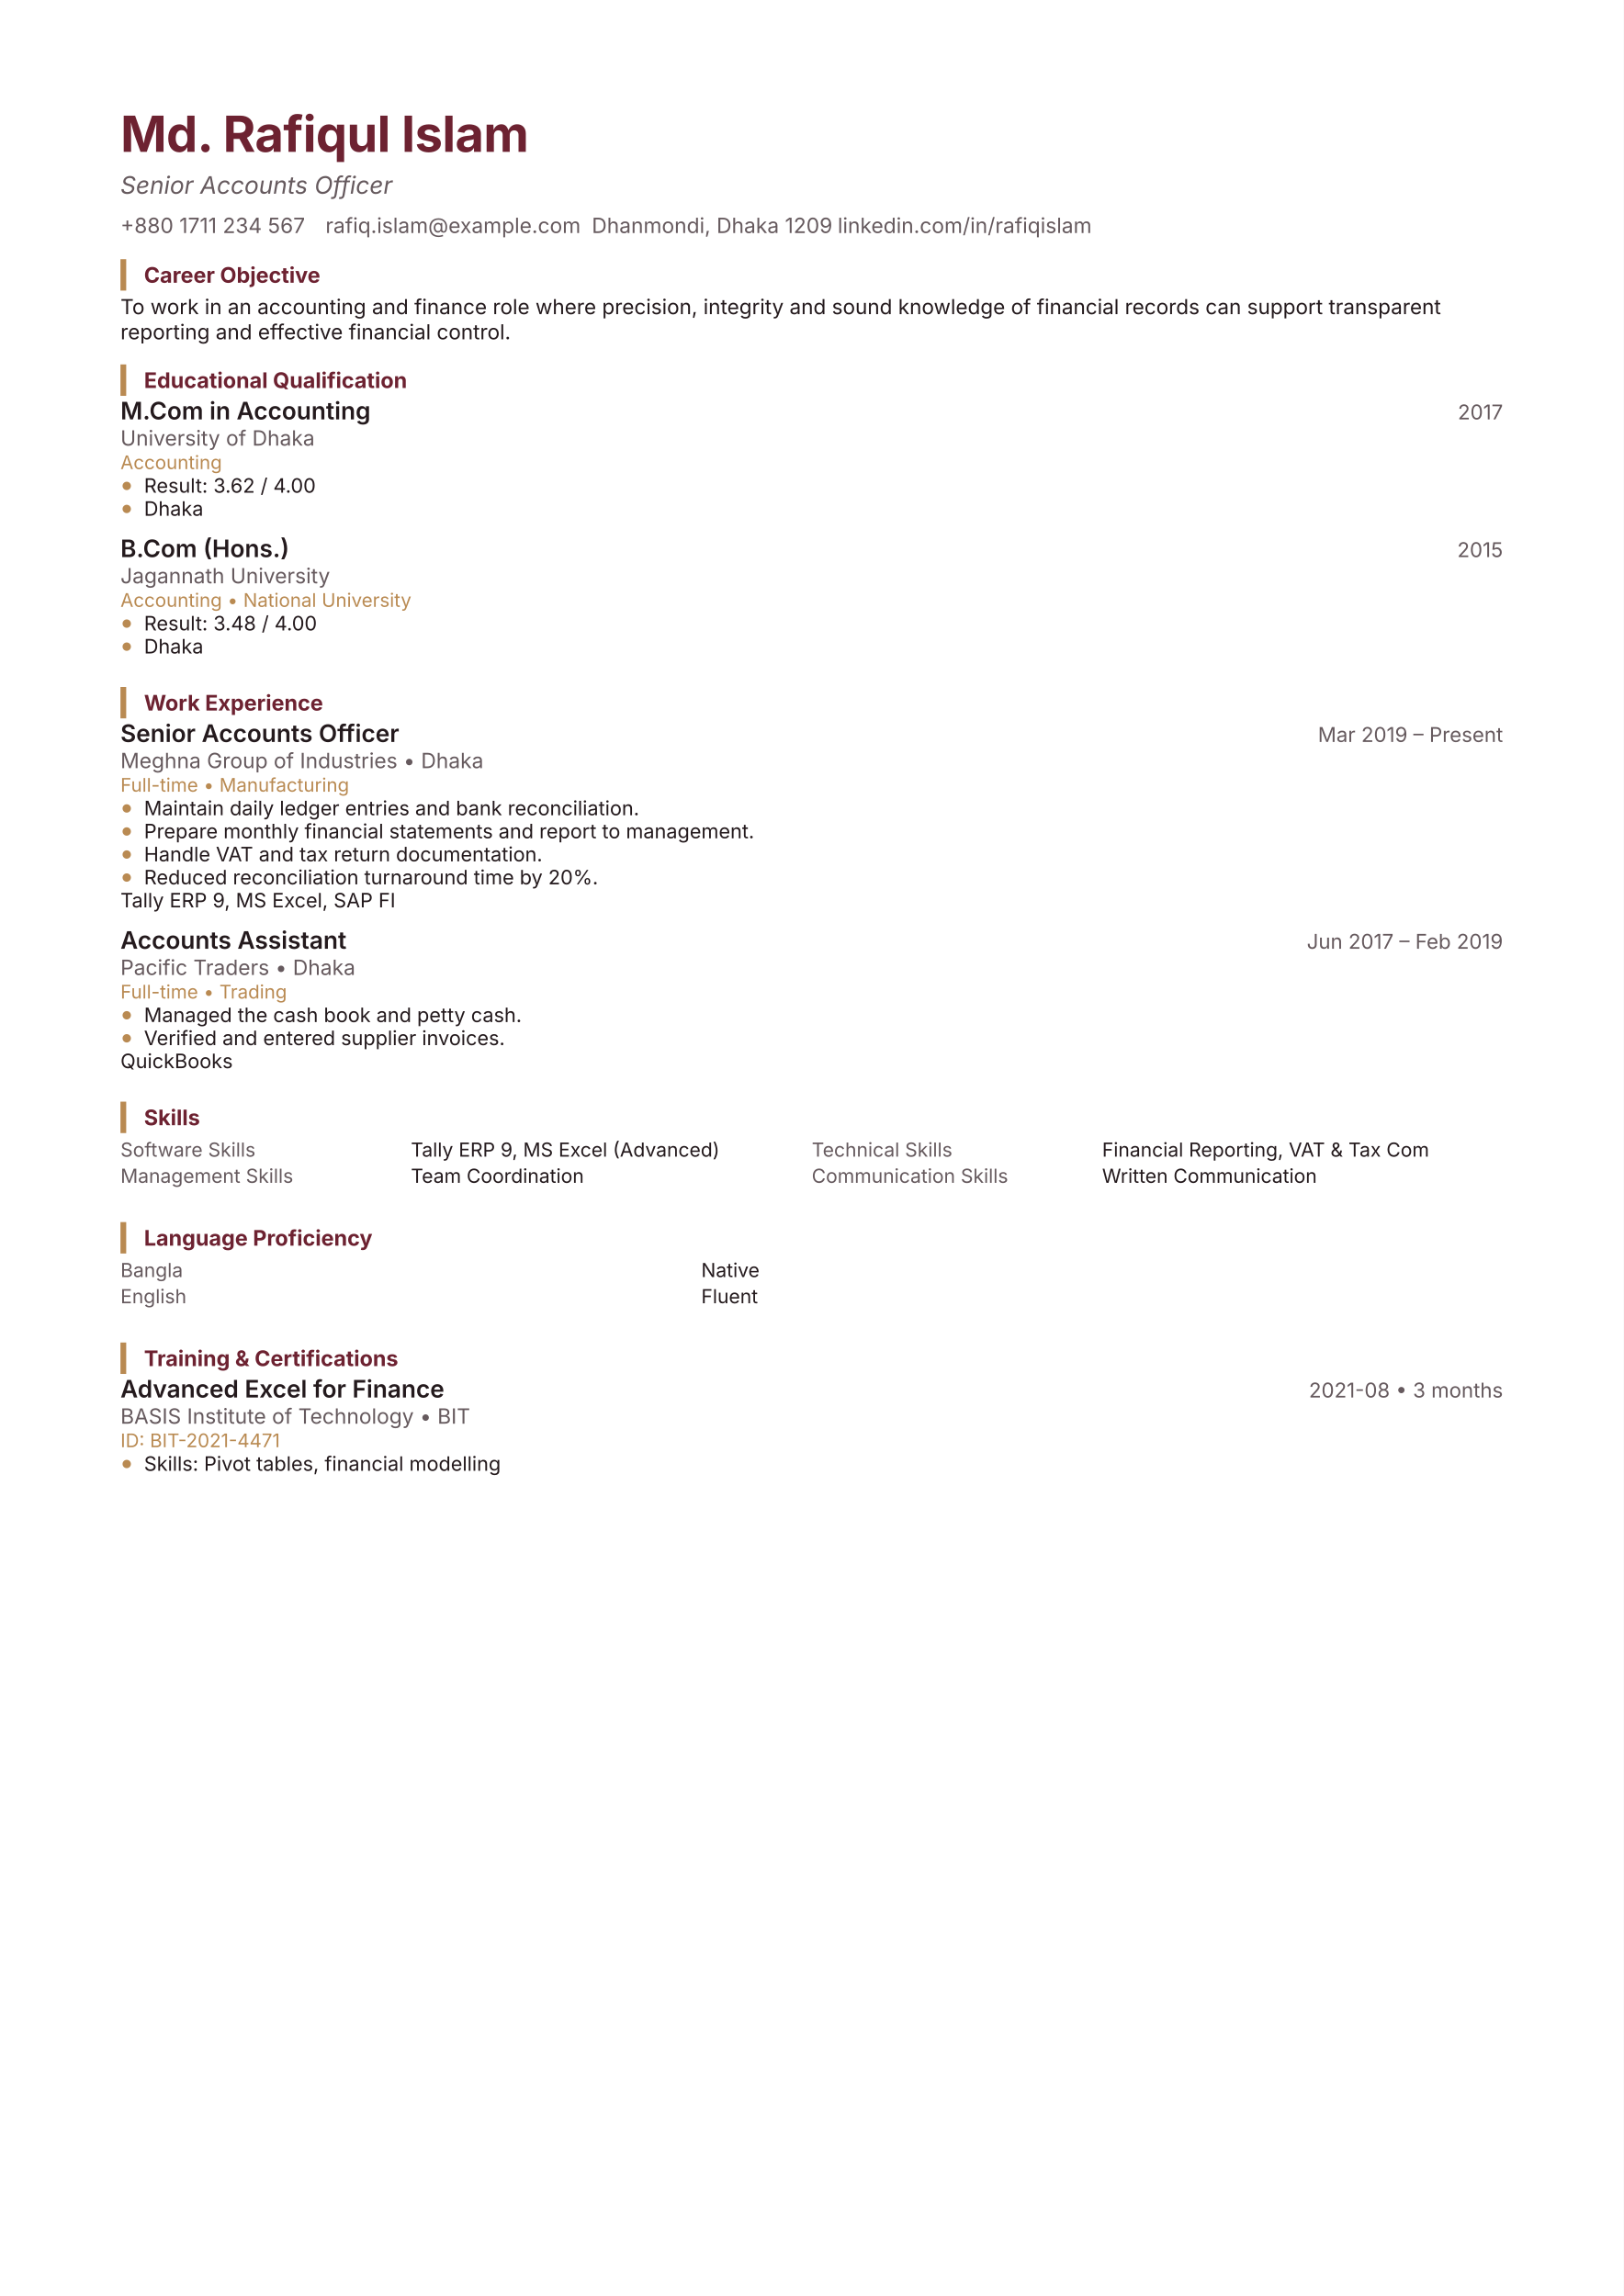
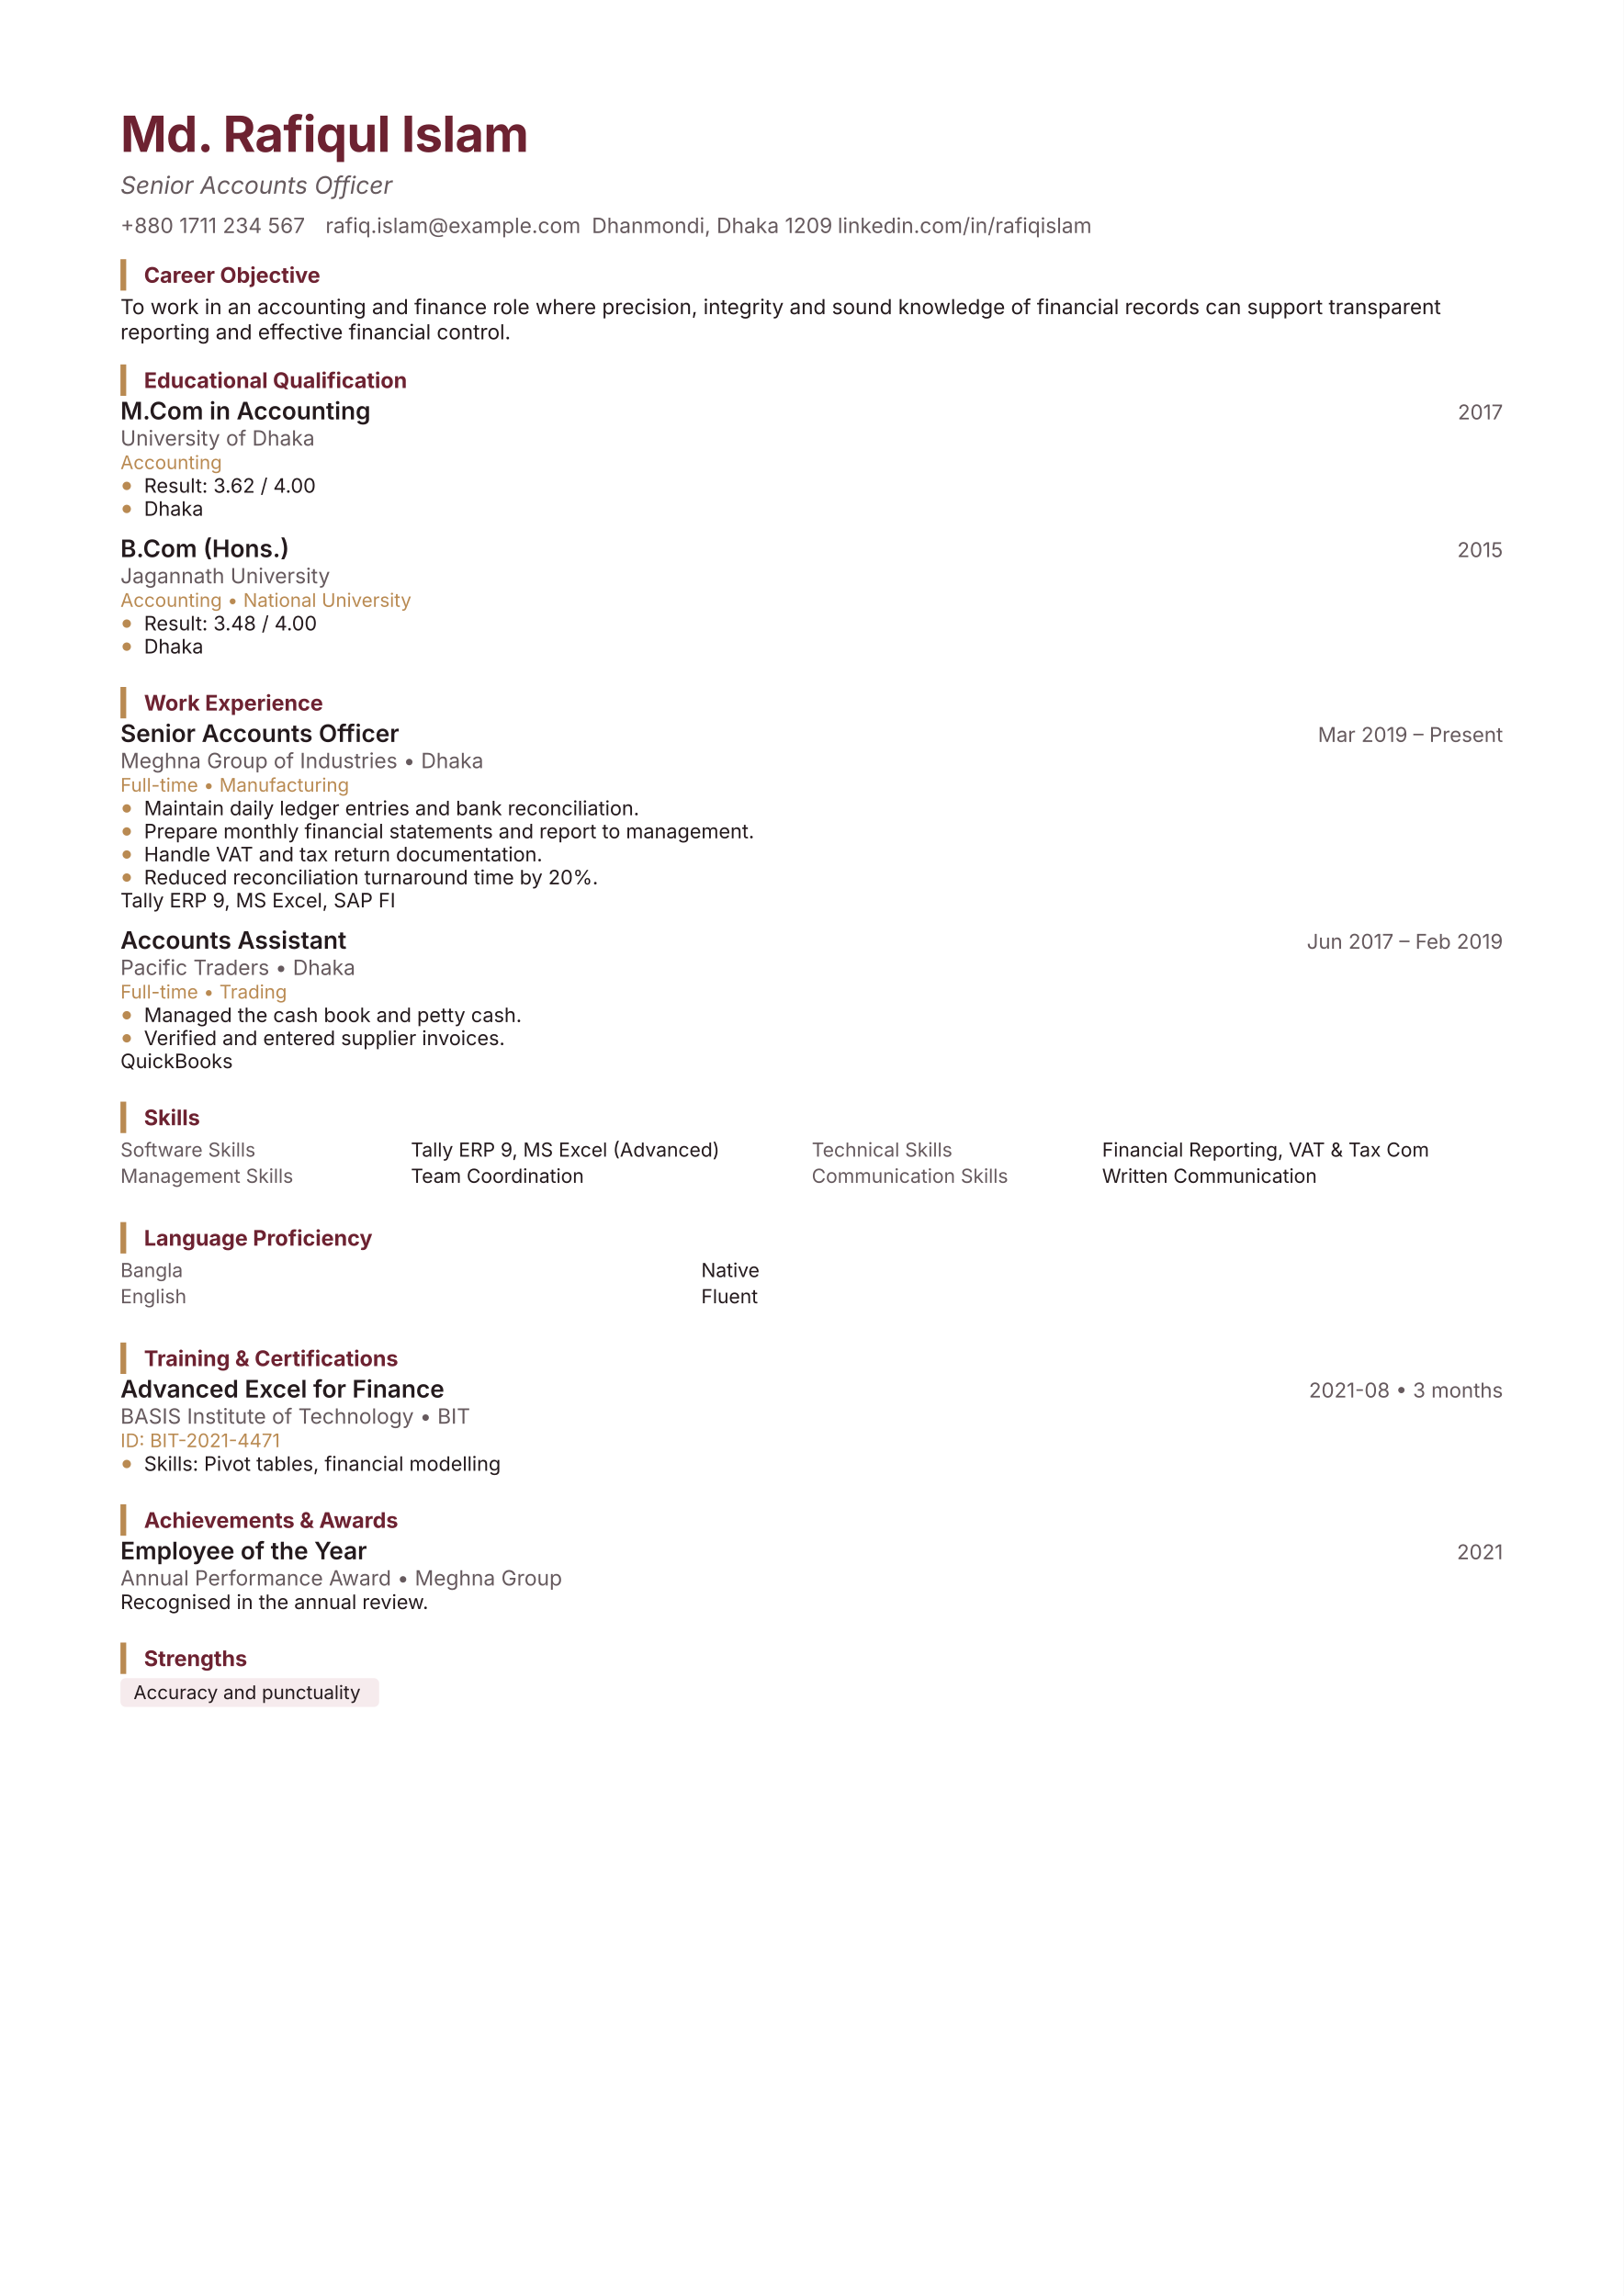
<svg xmlns="http://www.w3.org/2000/svg" width="620" height="877" viewBox="0 0 620 877" role="img" aria-label="CV template preview: Elegant Formal">
  <rect width="620" height="877" fill="#ffffff" />
  <rect x="0.0" y="0.0" width="620.0" height="877.0" fill="#ffffff" />
  <text x="46.0" y="58.0" font-family="Inter, Noto Sans Bengali, sans-serif" font-size="19" font-weight="700" fill="#6d2231" letter-spacing="-0.2">Md. Rafiqul Islam</text>
  <text x="46.0" y="74.0" font-family="Inter, Noto Sans Bengali, sans-serif" font-size="9.2" font-weight="400" fill="#665a5e" font-style="italic">Senior Accounts Officer</text>
  <text x="46.0" y="89.0" font-family="Inter, Noto Sans Bengali, sans-serif" font-size="8" font-weight="400" fill="#665a5e">+880 1711 234 567</text>
  <text x="124.3" y="89.0" font-family="Inter, Noto Sans Bengali, sans-serif" font-size="8" font-weight="400" fill="#665a5e">rafiq.islam@example.com</text>
  <text x="226.0" y="89.0" font-family="Inter, Noto Sans Bengali, sans-serif" font-size="8" font-weight="400" fill="#665a5e">Dhanmondi, Dhaka 1209</text>
  <text x="319.9" y="89.0" font-family="Inter, Noto Sans Bengali, sans-serif" font-size="8" font-weight="400" fill="#665a5e">linkedin.com/in/rafiqislam</text>
  <rect x="46.0" y="99.0" width="2.2" height="12.0" fill="#b98a52" />
  <text x="55.0" y="108.0" font-family="Inter, Noto Sans Bengali, sans-serif" font-size="8.2" font-weight="700" fill="#6d2231">Career Objective</text>
  <text x="46.0" y="120.0" font-family="Inter, Noto Sans Bengali, sans-serif" font-size="7.9" font-weight="400" fill="#241a1d">To work in an accounting and finance role where precision, integrity and sound knowledge of financial records can support transparent</text>
  <text x="46.0" y="129.6" font-family="Inter, Noto Sans Bengali, sans-serif" font-size="7.9" font-weight="400" fill="#241a1d">reporting and effective financial control.</text>
  <rect x="46.0" y="139.2" width="2.2" height="12.0" fill="#b98a52" />
  <text x="55.0" y="148.2" font-family="Inter, Noto Sans Bengali, sans-serif" font-size="8.2" font-weight="700" fill="#6d2231">Educational Qualification</text>
  <text x="46.0" y="160.2" font-family="Inter, Noto Sans Bengali, sans-serif" font-size="9.2" font-weight="600" fill="#241a1d">M.Com in Accounting</text>
  <text x="574.0" y="160.2" font-family="Inter, Noto Sans Bengali, sans-serif" font-size="7.8" font-weight="400" fill="#665a5e" text-anchor="end">2017</text>
  <text x="46.0" y="170.2" font-family="Inter, Noto Sans Bengali, sans-serif" font-size="8" font-weight="400" fill="#665a5e">University of Dhaka</text>
  <text x="46.0" y="179.2" font-family="Inter, Noto Sans Bengali, sans-serif" font-size="7.2" font-weight="400" fill="#b98a52">Accounting</text>
  <circle cx="48.4" cy="185.6" r="1.6" fill="#b98a52" />
  <text x="55.0" y="188.2" font-family="Inter, Noto Sans Bengali, sans-serif" font-size="7.6" font-weight="400" fill="#241a1d">Result: 3.62 / 4.00</text>
  <circle cx="48.4" cy="194.4" r="1.6" fill="#b98a52" />
  <text x="55.0" y="197.0" font-family="Inter, Noto Sans Bengali, sans-serif" font-size="7.6" font-weight="400" fill="#241a1d">Dhaka</text>
  <text x="46.0" y="212.8" font-family="Inter, Noto Sans Bengali, sans-serif" font-size="9.2" font-weight="600" fill="#241a1d">B.Com (Hons.)</text>
  <text x="574.0" y="212.8" font-family="Inter, Noto Sans Bengali, sans-serif" font-size="7.8" font-weight="400" fill="#665a5e" text-anchor="end">2015</text>
  <text x="46.0" y="222.8" font-family="Inter, Noto Sans Bengali, sans-serif" font-size="8" font-weight="400" fill="#665a5e">Jagannath University</text>
  <text x="46.0" y="231.8" font-family="Inter, Noto Sans Bengali, sans-serif" font-size="7.2" font-weight="400" fill="#b98a52">Accounting • National University</text>
  <circle cx="48.4" cy="238.2" r="1.6" fill="#b98a52" />
  <text x="55.0" y="240.8" font-family="Inter, Noto Sans Bengali, sans-serif" font-size="7.6" font-weight="400" fill="#241a1d">Result: 3.48 / 4.00</text>
  <circle cx="48.4" cy="247.0" r="1.6" fill="#b98a52" />
  <text x="55.0" y="249.6" font-family="Inter, Noto Sans Bengali, sans-serif" font-size="7.6" font-weight="400" fill="#241a1d">Dhaka</text>
  <rect x="46.0" y="262.4" width="2.2" height="12.0" fill="#b98a52" />
  <text x="55.0" y="271.4" font-family="Inter, Noto Sans Bengali, sans-serif" font-size="8.2" font-weight="700" fill="#6d2231">Work Experience</text>
  <text x="46.0" y="283.4" font-family="Inter, Noto Sans Bengali, sans-serif" font-size="9.2" font-weight="600" fill="#241a1d">Senior Accounts Officer</text>
  <text x="574.0" y="283.4" font-family="Inter, Noto Sans Bengali, sans-serif" font-size="7.8" font-weight="400" fill="#665a5e" text-anchor="end">Mar 2019 – Present</text>
  <text x="46.0" y="293.4" font-family="Inter, Noto Sans Bengali, sans-serif" font-size="8" font-weight="400" fill="#665a5e">Meghna Group of Industries • Dhaka</text>
  <text x="46.0" y="302.4" font-family="Inter, Noto Sans Bengali, sans-serif" font-size="7.2" font-weight="400" fill="#b98a52">Full-time • Manufacturing</text>
  <circle cx="48.4" cy="308.8" r="1.6" fill="#b98a52" />
  <text x="55.0" y="311.4" font-family="Inter, Noto Sans Bengali, sans-serif" font-size="7.6" font-weight="400" fill="#241a1d">Maintain daily ledger entries and bank reconciliation.</text>
  <circle cx="48.4" cy="317.6" r="1.6" fill="#b98a52" />
  <text x="55.0" y="320.2" font-family="Inter, Noto Sans Bengali, sans-serif" font-size="7.6" font-weight="400" fill="#241a1d">Prepare monthly financial statements and report to management.</text>
  <circle cx="48.4" cy="326.4" r="1.6" fill="#b98a52" />
  <text x="55.0" y="329.0" font-family="Inter, Noto Sans Bengali, sans-serif" font-size="7.6" font-weight="400" fill="#241a1d">Handle VAT and tax return documentation.</text>
  <circle cx="48.4" cy="335.2" r="1.6" fill="#b98a52" />
  <text x="55.0" y="337.8" font-family="Inter, Noto Sans Bengali, sans-serif" font-size="7.6" font-weight="400" fill="#241a1d">Reduced reconciliation turnaround time by 20%.</text>
  <text x="46.0" y="346.6" font-family="Inter, Noto Sans Bengali, sans-serif" font-size="7.6" font-weight="400" fill="#241a1d">Tally ERP 9, MS Excel, SAP FI</text>
  <text x="46.0" y="362.4" font-family="Inter, Noto Sans Bengali, sans-serif" font-size="9.2" font-weight="600" fill="#241a1d">Accounts Assistant</text>
  <text x="574.0" y="362.4" font-family="Inter, Noto Sans Bengali, sans-serif" font-size="7.8" font-weight="400" fill="#665a5e" text-anchor="end">Jun 2017 – Feb 2019</text>
  <text x="46.0" y="372.4" font-family="Inter, Noto Sans Bengali, sans-serif" font-size="8" font-weight="400" fill="#665a5e">Pacific Traders • Dhaka</text>
  <text x="46.0" y="381.4" font-family="Inter, Noto Sans Bengali, sans-serif" font-size="7.2" font-weight="400" fill="#b98a52">Full-time • Trading</text>
  <circle cx="48.4" cy="387.8" r="1.6" fill="#b98a52" />
  <text x="55.0" y="390.4" font-family="Inter, Noto Sans Bengali, sans-serif" font-size="7.6" font-weight="400" fill="#241a1d">Managed the cash book and petty cash.</text>
  <circle cx="48.4" cy="396.6" r="1.6" fill="#b98a52" />
  <text x="55.0" y="399.2" font-family="Inter, Noto Sans Bengali, sans-serif" font-size="7.6" font-weight="400" fill="#241a1d">Verified and entered supplier invoices.</text>
  <text x="46.0" y="408.0" font-family="Inter, Noto Sans Bengali, sans-serif" font-size="7.6" font-weight="400" fill="#241a1d">QuickBooks</text>
  <rect x="46.0" y="420.8" width="2.2" height="12.0" fill="#b98a52" />
  <text x="55.0" y="429.8" font-family="Inter, Noto Sans Bengali, sans-serif" font-size="8.2" font-weight="700" fill="#6d2231">Skills</text>
  <text x="46.0" y="441.8" font-family="Inter, Noto Sans Bengali, sans-serif" font-size="7.4" font-weight="400" fill="#665a5e">Software Skills</text>
  <text x="156.9" y="441.8" font-family="Inter, Noto Sans Bengali, sans-serif" font-size="7.4" font-weight="400" fill="#241a1d">Tally ERP 9, MS Excel (Advanced)</text>
  <text x="310.0" y="441.8" font-family="Inter, Noto Sans Bengali, sans-serif" font-size="7.4" font-weight="400" fill="#665a5e">Technical Skills</text>
  <text x="420.9" y="441.8" font-family="Inter, Noto Sans Bengali, sans-serif" font-size="7.4" font-weight="400" fill="#241a1d">Financial Reporting, VAT &amp; Tax Com</text>
  <text x="46.0" y="451.8" font-family="Inter, Noto Sans Bengali, sans-serif" font-size="7.4" font-weight="400" fill="#665a5e">Management Skills</text>
  <text x="156.9" y="451.8" font-family="Inter, Noto Sans Bengali, sans-serif" font-size="7.4" font-weight="400" fill="#241a1d">Team Coordination</text>
  <text x="310.0" y="451.8" font-family="Inter, Noto Sans Bengali, sans-serif" font-size="7.4" font-weight="400" fill="#665a5e">Communication Skills</text>
  <text x="420.9" y="451.8" font-family="Inter, Noto Sans Bengali, sans-serif" font-size="7.4" font-weight="400" fill="#241a1d">Written Communication</text>
  <rect x="46.0" y="466.8" width="2.2" height="12.0" fill="#b98a52" />
  <text x="55.0" y="475.8" font-family="Inter, Noto Sans Bengali, sans-serif" font-size="8.2" font-weight="700" fill="#6d2231">Language Proficiency</text>
  <text x="46.0" y="487.8" font-family="Inter, Noto Sans Bengali, sans-serif" font-size="7.4" font-weight="400" fill="#665a5e">Bangla</text>
  <text x="267.8" y="487.8" font-family="Inter, Noto Sans Bengali, sans-serif" font-size="7.4" font-weight="400" fill="#241a1d">Native</text>
  <text x="46.0" y="497.8" font-family="Inter, Noto Sans Bengali, sans-serif" font-size="7.4" font-weight="400" fill="#665a5e">English</text>
  <text x="267.8" y="497.8" font-family="Inter, Noto Sans Bengali, sans-serif" font-size="7.4" font-weight="400" fill="#241a1d">Fluent</text>
  <rect x="46.0" y="512.8" width="2.2" height="12.0" fill="#b98a52" />
  <text x="55.0" y="521.8" font-family="Inter, Noto Sans Bengali, sans-serif" font-size="8.2" font-weight="700" fill="#6d2231">Training &amp; Certifications</text>
  <text x="46.0" y="533.8" font-family="Inter, Noto Sans Bengali, sans-serif" font-size="9.2" font-weight="600" fill="#241a1d">Advanced Excel for Finance</text>
  <text x="574.0" y="533.8" font-family="Inter, Noto Sans Bengali, sans-serif" font-size="7.8" font-weight="400" fill="#665a5e" text-anchor="end">2021-08 • 3 months</text>
  <text x="46.0" y="543.8" font-family="Inter, Noto Sans Bengali, sans-serif" font-size="8" font-weight="400" fill="#665a5e">BASIS Institute of Technology • BIT</text>
  <text x="46.0" y="552.8" font-family="Inter, Noto Sans Bengali, sans-serif" font-size="7.2" font-weight="400" fill="#b98a52">ID: BIT-2021-4471</text>
  <circle cx="48.4" cy="559.2" r="1.6" fill="#b98a52" />
  <text x="55.0" y="561.8" font-family="Inter, Noto Sans Bengali, sans-serif" font-size="7.6" font-weight="400" fill="#241a1d">Skills: Pivot tables, financial modelling</text>
+   <rect x="46.0" y="574.6" width="2.2" height="12.0" fill="#b98a52" />
+   <text x="55.0" y="583.6" font-family="Inter, Noto Sans Bengali, sans-serif" font-size="8.2" font-weight="700" fill="#6d2231">Achievements &amp; Awards</text>
+   <text x="46.0" y="595.6" font-family="Inter, Noto Sans Bengali, sans-serif" font-size="9.2" font-weight="600" fill="#241a1d">Employee of the Year</text>
+   <text x="574.0" y="595.6" font-family="Inter, Noto Sans Bengali, sans-serif" font-size="7.8" font-weight="400" fill="#665a5e" text-anchor="end">2021</text>
+   <text x="46.0" y="605.6" font-family="Inter, Noto Sans Bengali, sans-serif" font-size="8" font-weight="400" fill="#665a5e">Annual Performance Award • Meghna Group</text>
+   <text x="46.0" y="614.6" font-family="Inter, Noto Sans Bengali, sans-serif" font-size="7.6" font-weight="400" fill="#241a1d">Recognised in the annual review.</text>
+   <rect x="46.0" y="627.4" width="2.2" height="12.0" fill="#b98a52" />
+   <text x="55.0" y="636.4" font-family="Inter, Noto Sans Bengali, sans-serif" font-size="8.2" font-weight="700" fill="#6d2231">Strengths</text>
+   <rect x="46.0" y="641.0" width="98.8" height="11.0" fill="#f6ebed" rx="2" />
+   <text x="51.0" y="649.0" font-family="Inter, Noto Sans Bengali, sans-serif" font-size="7.2" font-weight="400" fill="#241a1d">Accuracy and punctuality</text>
</svg>
